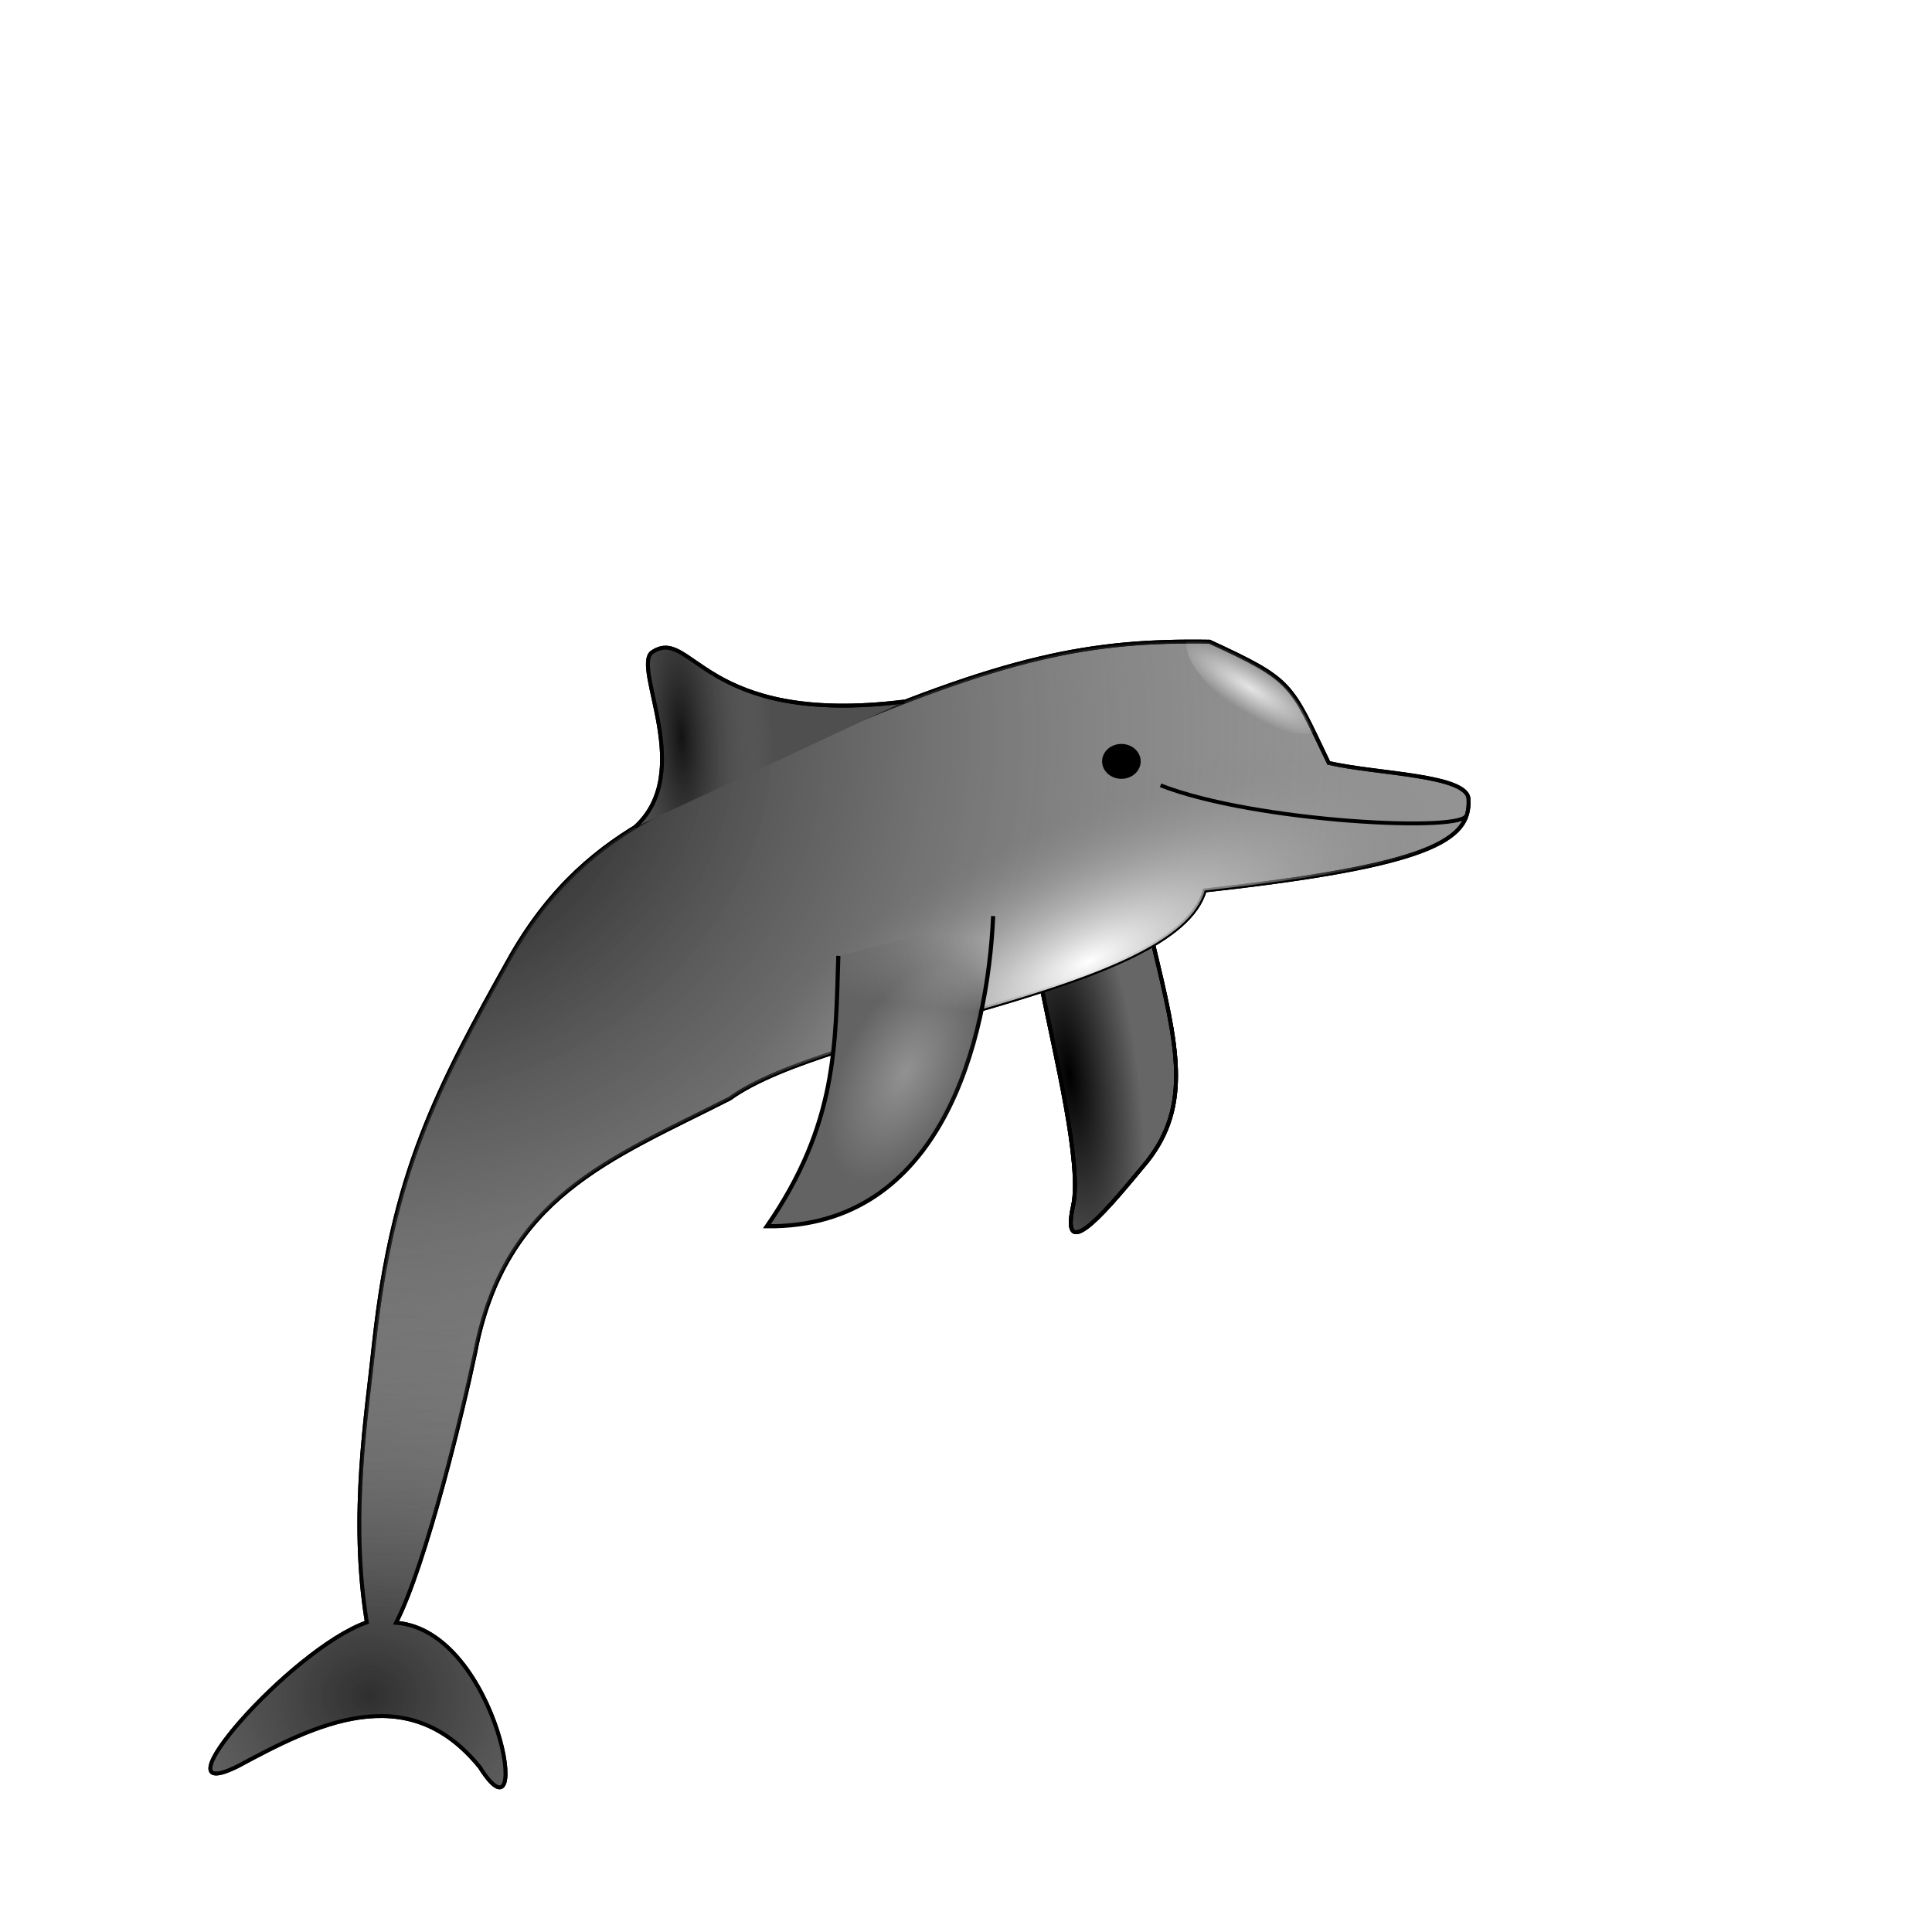
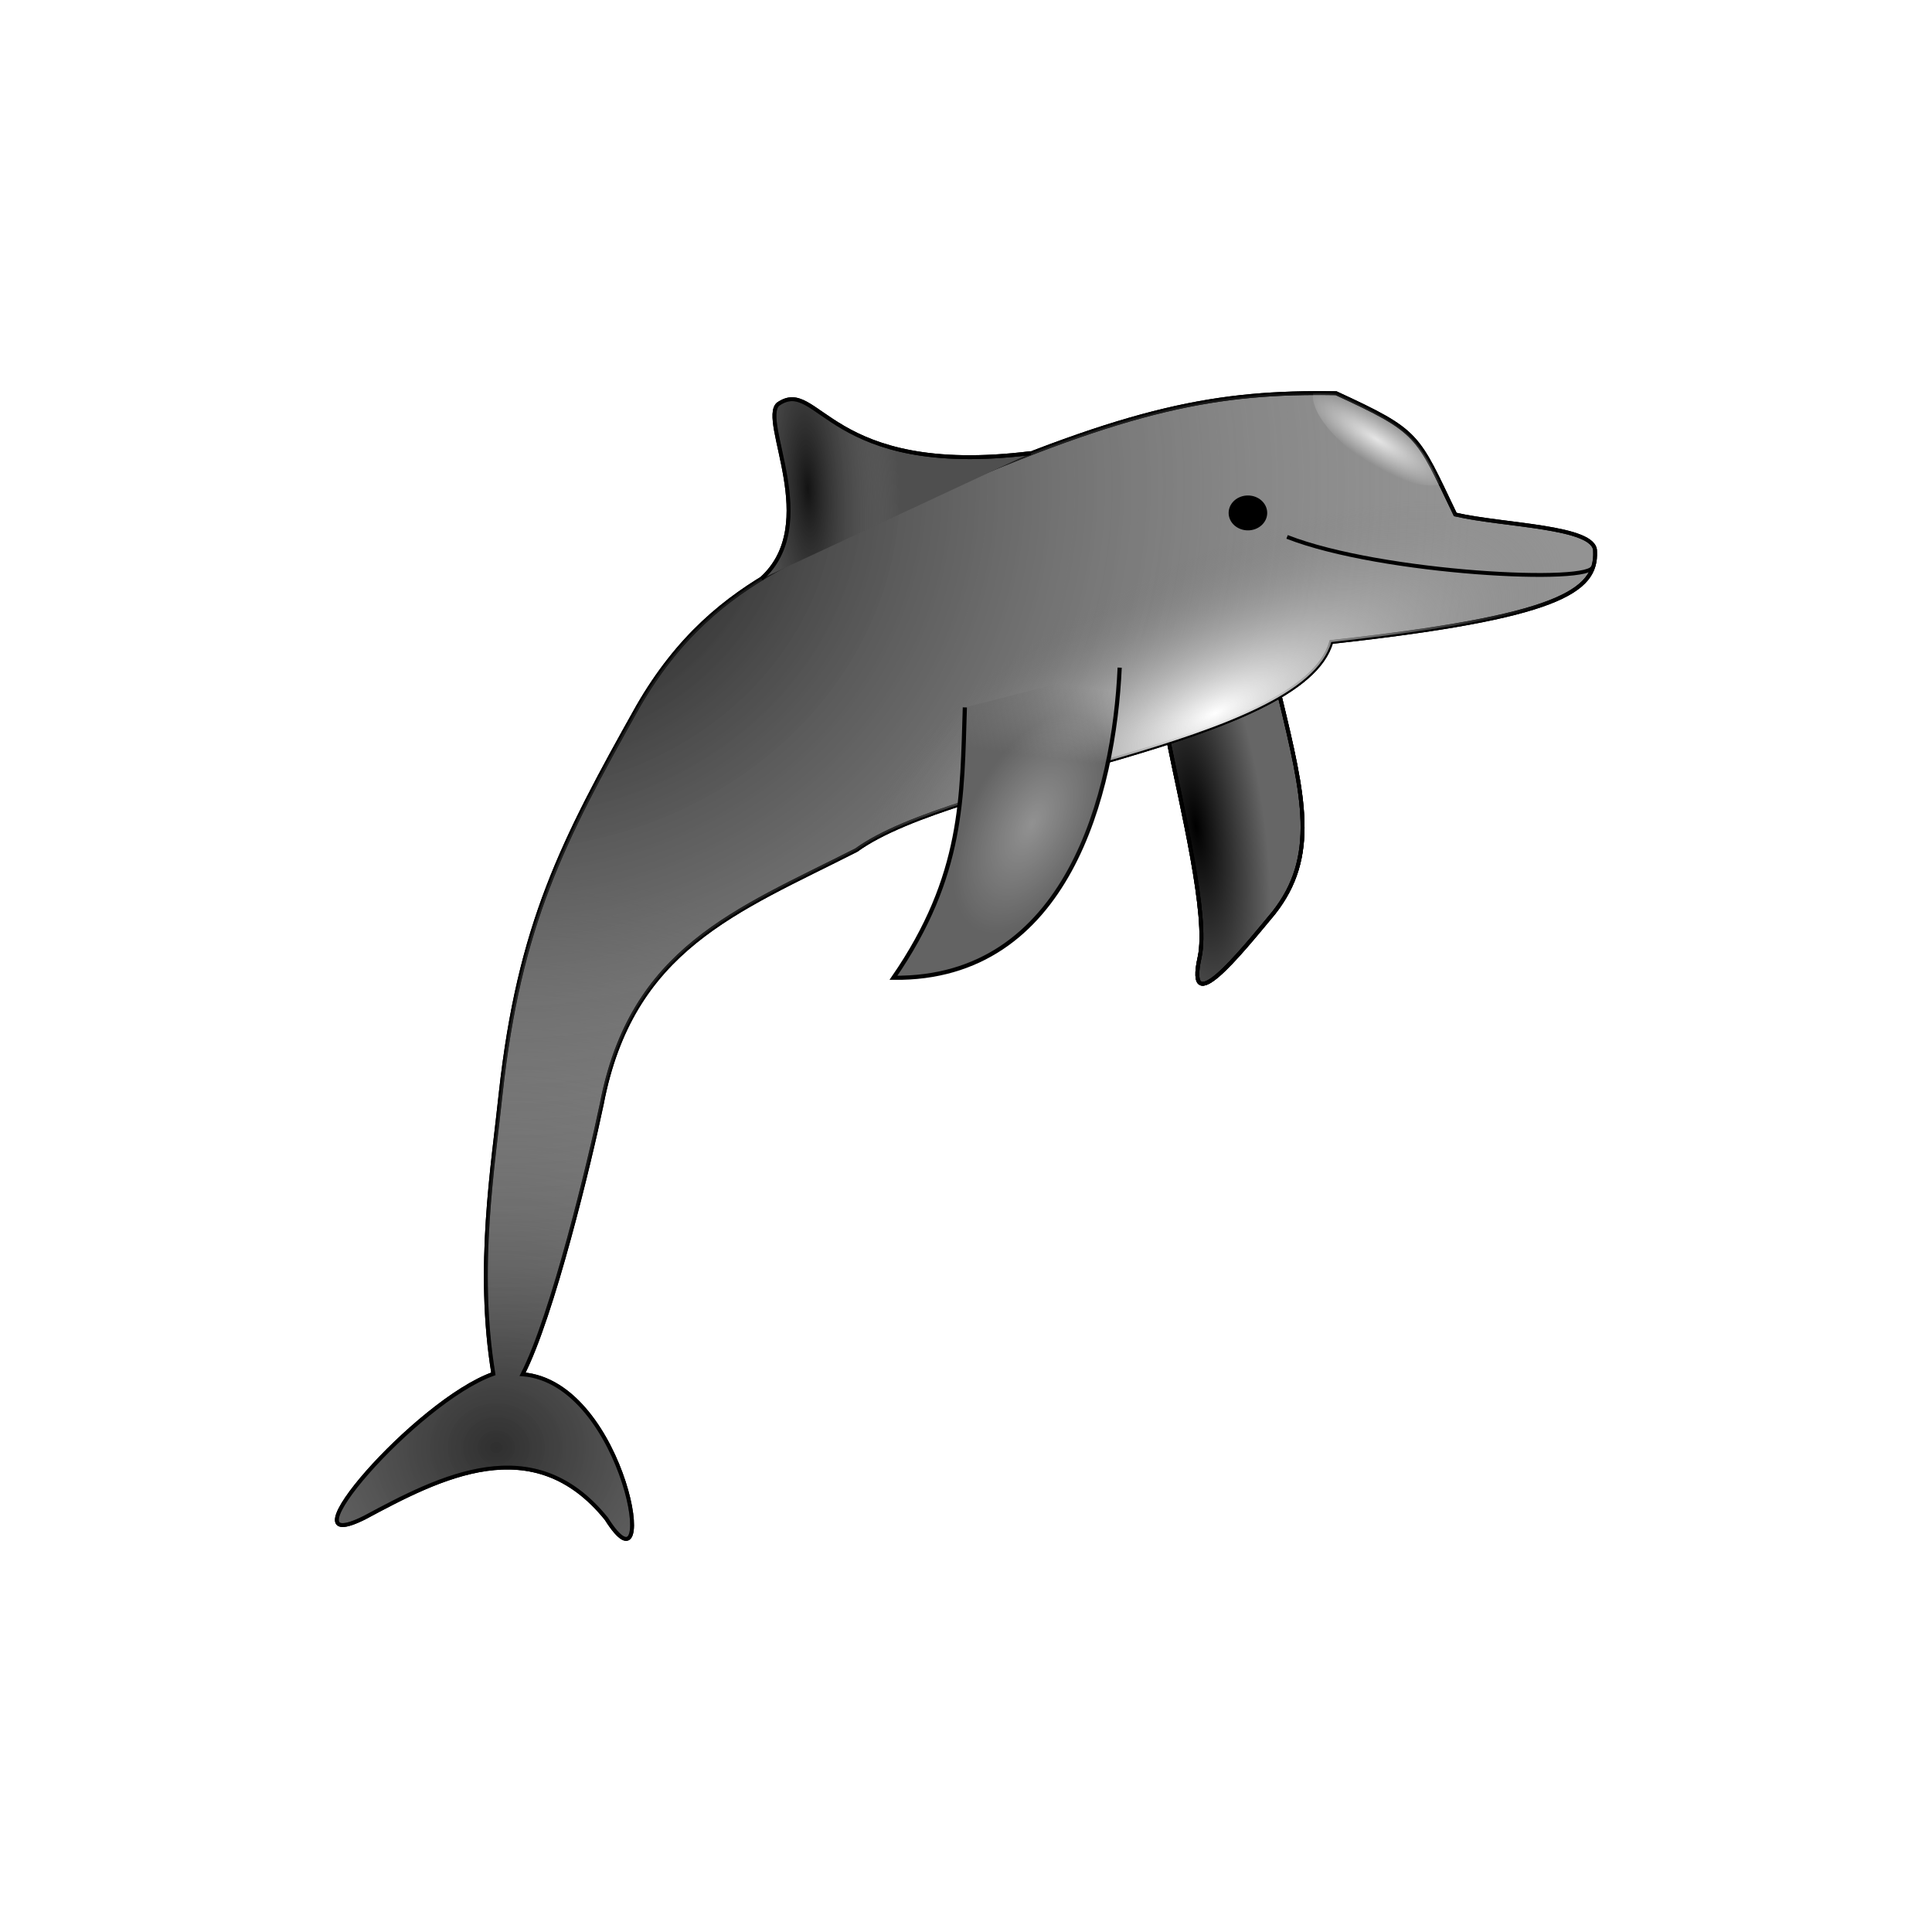
<svg xmlns="http://www.w3.org/2000/svg" xmlns:xlink="http://www.w3.org/1999/xlink" width="500mm" height="500mm" viewBox="0 0 500 500" version="1.1" id="svg1">
  <defs id="defs1">
    <linearGradient id="linearGradient33">
      <stop style="stop-color:#ffffff;stop-opacity:1;" offset="0" id="stop32" />
      <stop style="stop-color:#7a7a7a;stop-opacity:0;" offset="1" id="stop33" />
    </linearGradient>
    <linearGradient id="linearGradient27">
      <stop style="stop-color:#2f2f2f;stop-opacity:1;" offset="0" id="stop27" />
      <stop style="stop-color:#939393;stop-opacity:0;" offset="1" id="stop28" />
    </linearGradient>
    <linearGradient id="linearGradient25">
      <stop style="stop-color:#131313;stop-opacity:1;" offset="0" id="stop25" />
      <stop style="stop-color:#848484;stop-opacity:0;" offset="1" id="stop26" />
    </linearGradient>
    <linearGradient id="linearGradient23">
      <stop style="stop-color:#000000;stop-opacity:1;" offset="0" id="stop23" />
      <stop style="stop-color:#000000;stop-opacity:0;" offset="1" id="stop24" />
    </linearGradient>
    <linearGradient id="linearGradient21">
      <stop style="stop-color:#ffffff;stop-opacity:0.768;" offset="0" id="stop21" />
      <stop style="stop-color:#ffffff;stop-opacity:0;" offset="1" id="stop22" />
    </linearGradient>
    <linearGradient id="linearGradient18">
      <stop style="stop-color:#ffffff;stop-opacity:0.298;" offset="0" id="stop18" />
      <stop style="stop-color:#ffffff;stop-opacity:0;" offset="1" id="stop19" />
    </linearGradient>
    <linearGradient id="linearGradient16">
      <stop style="stop-color:#636363;stop-opacity:1;" offset="0.53" id="stop16" />
      <stop style="stop-color:#636363;stop-opacity:0;" offset="1" id="stop17" />
    </linearGradient>
    <linearGradient id="linearGradient12">
      <stop style="stop-color:#000000;stop-opacity:1;" offset="0" id="stop12" />
      <stop style="stop-color:#7a7a7a;stop-opacity:0;" offset="1" id="stop13" />
    </linearGradient>
    <radialGradient xlink:href="#linearGradient12" id="radialGradient13" cx="87.287" cy="257.561" fx="87.287" fy="257.561" r="143.57" gradientTransform="matrix(0.1171458,1.553823,-1.742841,0.1313963,536.0348,23.21723)" gradientUnits="userSpaceOnUse" />
    <linearGradient xlink:href="#linearGradient16" id="linearGradient17" x1="198.473" y1="277.219" x2="203.512" y2="236.702" gradientUnits="userSpaceOnUse" />
    <radialGradient xlink:href="#linearGradient18" id="radialGradient19" cx="235.077" cy="288.973" fx="235.077" fy="288.973" r="21.023" gradientTransform="matrix(0.7900303,0,0,1.458433,161.4744,-354.0567)" gradientUnits="userSpaceOnUse" />
    <radialGradient xlink:href="#linearGradient21" id="radialGradient22" cx="323.541" cy="177.995" fx="323.541" fy="177.995" r="16.509" gradientTransform="matrix(1.171901,0.7285328,-0.1960128,0.3153016,-20.72768,-113.8374)" gradientUnits="userSpaceOnUse" />
    <radialGradient xlink:href="#linearGradient23" id="radialGradient24" cx="278.057" cy="282.01" fx="278.057" fy="282.01" r="17.819" gradientTransform="matrix(0.9910407,-0.1335603,0.4550442,3.376509,-127.1207,-636.9065)" gradientUnits="userSpaceOnUse" />
    <radialGradient xlink:href="#linearGradient25" id="radialGradient26" cx="176.33" cy="190.777" fx="176.33" fy="190.777" r="35.053" gradientTransform="matrix(0.1209882,2.448125,-0.6743665,0.0333277,283.65,-247.2587)" gradientUnits="userSpaceOnUse" />
    <radialGradient xlink:href="#linearGradient27" id="radialGradient28" cx="95.702" cy="451.098" fx="95.702" fy="451.098" r="163.322" gradientTransform="matrix(1,0,0,0.9109033,0,28.00307)" gradientUnits="userSpaceOnUse" />
    <radialGradient xlink:href="#linearGradient33" id="radialGradient32" gradientUnits="userSpaceOnUse" gradientTransform="matrix(-0.1174314,-0.2452897,0.6186544,-0.2961782,196.7349,326.9805)" cx="124.023" cy="160.889" fx="124.023" fy="160.889" r="143.57" />
  </defs>
  <g id="layer1">
-     <g id="g30">
-       <path style="fill:#666666;fill-opacity:1;stroke:#000000;stroke-width:1.001;stroke-dasharray:none" d="m 269.714,256.263 c 3.311,16.617 10.329,45.204 8.005,55.75 -3.664,16.628 10.21,-0.682 19.166,-11.452 11.447,-14.52 7.901,-29.898 1.609,-55.957" id="path8" />
-       <path style="fill:url(#radialGradient24);fill-opacity:1;stroke:#000000;stroke-width:1.001;stroke-dasharray:none" d="m 269.714,256.263 c 3.311,16.617 10.329,45.204 8.005,55.75 -3.664,16.628 10.21,-0.682 19.166,-11.452 11.447,-14.52 7.901,-29.898 1.609,-55.957" id="path23" />
-       <path style="fill:none;fill-opacity:1;stroke:#000000;stroke-width:1.001;stroke-dasharray:none" d="m 269.714,256.263 c 3.311,16.617 10.329,45.204 8.005,55.75 -3.664,16.628 10.21,-0.682 19.166,-11.452 11.447,-14.52 7.901,-29.898 1.609,-55.957" id="path22" />
-     </g>
-     <g id="g32">
-       <path style="fill:#939393;stroke:#000000;stroke-width:1.001;stroke-dasharray:none;fill-opacity:1" d="m 122.97,350.111 c 7.684,-40.39 34.833,-50.018 65.893,-65.802 25.775,-18.7 115.468,-27.388 122.913,-53.854 58.799,-6.465 68.766,-13.087 68.285,-23.472 0.15,-6.492 -23.667,-6.638 -36.187,-9.532 -10.026,-20.867 -9.118,-21.353 -30.842,-31.387 -30.795,-0.478 -52.724,3.643 -103.614,25.731 -27.944,15.544 -56.304,19.343 -77.045,55.335 -19.594,34.923 -30.742,56.507 -35.531,100.086 -1.927,18.631 -6.409,45.131 -1.908,72.638 -19.906,7.029 -55.871,48.496 -33.31,37.196 19.548,-10.513 43.712,-23.073 62.576,0.324 14.173,22.531 5.056,-35.324 -21.7,-37.415 7.736,-15.019 17.407,-55.18 20.469,-69.847 z" id="path26" />
-       <path style="fill:url(#radialGradient28);stroke:#000000;stroke-width:1.001;stroke-dasharray:none;fill-opacity:1" d="m 122.97,350.111 c 7.684,-40.39 34.833,-50.018 65.893,-65.802 25.775,-18.7 115.468,-27.388 122.913,-53.854 58.799,-6.465 68.766,-13.087 68.285,-23.472 0.15,-6.492 -23.667,-6.638 -36.187,-9.532 -10.026,-20.867 -9.118,-21.353 -30.842,-31.387 -30.795,-0.478 -52.724,3.643 -103.614,25.731 -27.944,15.544 -56.304,19.343 -77.045,55.335 -19.594,34.923 -30.742,56.507 -35.531,100.086 -1.927,18.631 -6.409,45.131 -1.908,72.638 -19.906,7.029 -55.871,48.496 -33.31,37.196 19.548,-10.513 43.712,-23.073 62.576,0.324 14.173,22.531 5.056,-35.324 -21.7,-37.415 7.736,-15.019 17.407,-55.18 20.469,-69.847 z" id="path27" />
-       <path style="fill:url(#radialGradient13);fill-opacity:1;stroke:none;stroke-width:1.001;stroke-dasharray:none;stroke-opacity:1" d="m 380.061,206.984 c 0.15,-6.492 -23.667,-6.638 -36.187,-9.532 -10.026,-20.867 -9.118,-21.353 -30.842,-31.387 -30.795,-0.478 -52.724,3.643 -103.614,25.731 -27.944,15.544 -56.304,19.343 -77.045,55.335 -19.594,34.923 -30.742,56.507 -35.531,100.086 -1.927,18.631 -6.409,45.131 -2.081,71.367 5.736,26.427 23.806,-47.38 28.208,-68.473 7.684,-40.39 34.833,-50.018 65.893,-65.802 25.775,-18.7 115.468,-27.388 122.913,-53.854 58.799,-6.465 68.766,-13.087 68.285,-23.472 z" id="path12" />
-       <path style="fill:url(#radialGradient32);fill-opacity:1;stroke:none;stroke-width:1.001;stroke-dasharray:none;stroke-opacity:1" d="m 380.061,206.984 c 0.15,-6.492 -23.667,-6.638 -36.187,-9.532 -10.026,-20.867 -9.118,-21.353 -30.842,-31.387 -30.795,-0.478 -52.724,3.643 -103.614,25.731 -27.944,15.544 -56.304,19.343 -77.045,55.335 -19.594,34.923 -30.742,56.507 -35.531,100.086 -1.927,18.631 -6.409,45.131 -2.081,71.367 5.736,26.427 23.806,-47.38 28.208,-68.473 7.684,-40.39 34.833,-50.018 65.893,-65.802 25.775,-18.7 115.468,-27.388 122.913,-53.854 58.799,-6.465 68.766,-13.087 68.285,-23.472 z" id="path32" />
-     </g>
-     <g id="g31">
-       <path id="path21" style="fill:url(#radialGradient22);fill-opacity:1;stroke:none;stroke-width:1.001;stroke-dasharray:none;stroke-opacity:1" d="M 313.032 166.065 C 310.988 166.033 309.058 166.085 307.082 166.098 A 21.063 8.749 33.899 0 0 307.755 170.034 A 21.063 8.749 33.899 0 0 330.315 188.521 A 21.063 8.749 33.899 0 0 340.051 189.609 C 333.837 176.893 331.292 174.499 313.032 166.065 z " />
-       <path style="fill:none;stroke:#000000;stroke-width:1.001;stroke-dasharray:none" d="m 300.353,203.248 c 24.531,9.597 79.726,12.305 79.125,7.574" id="path5" />
-       <ellipse style="fill:#000000;fill-opacity:1;stroke:#000000;stroke-width:1.001;stroke-dasharray:none" id="path6" cx="290.215" cy="197.044" rx="4.491" ry="4.014" />
-     </g>
-     <g id="g29">
-       <path style="fill:url(#linearGradient17);fill-opacity:1;stroke:none;stroke-width:1.079;stroke-dasharray:none" d="m 216.956,247.38 c -0.759,23.01 -0.193,43.453 -18.483,69.971 45.143,0.521 57.119,-48.031 58.553,-80.269" id="path15" />
-       <path style="fill:none;fill-opacity:1;stroke:#000000;stroke-width:1.079;stroke-dasharray:none" d="m 216.956,247.38 c -0.759,23.01 -0.193,43.453 -18.483,69.971 45.143,0.521 57.119,-48.031 58.553,-80.269" id="path9" />
-       <ellipse style="fill:url(#radialGradient19);stroke:none;stroke-width:0.859;stroke-dasharray:none;stroke-opacity:1" id="path17" cx="347.193" cy="67.391" rx="16.609" ry="30.661" transform="matrix(0.7744319,0.6326572,-0.5128923,0.8584529,0,0)" />
-     </g>
-     <g id="g28">
-       <path style="fill:#4f4f4f;fill-opacity:1;stroke:none;stroke-width:1.001;stroke-dasharray:none" d="m 164.315,214.073 c 15.707,-14.15 -0.561,-40.867 4.309,-45.183 10.546,-7.289 12.64,19.219 65.401,12.673" id="path24" />
-       <path style="fill:none;fill-opacity:1;stroke:#000000;stroke-width:1.001;stroke-dasharray:none" d="m 164.315,214.073 c 15.707,-14.15 -0.561,-40.867 4.309,-45.183 10.546,-7.289 12.64,19.219 65.401,12.673" id="path7" />
-       <path style="fill:url(#radialGradient26);fill-opacity:1;stroke:#000000;stroke-width:1.001;stroke-dasharray:none" d="m 164.315,214.073 c 15.707,-14.15 -0.561,-40.867 4.309,-45.183 10.546,-7.289 12.64,19.219 65.401,12.673" id="path25" />
+     <g id="g33" transform="translate(32.7454,-64.29965)">
+       <g id="g30">
+         <path style="fill:#666666;fill-opacity:1;stroke:#000000;stroke-width:1.001;stroke-dasharray:none" d="m 269.714,256.263 c 3.311,16.617 10.329,45.204 8.005,55.75 -3.664,16.628 10.21,-0.682 19.166,-11.452 11.447,-14.52 7.901,-29.898 1.609,-55.957" id="path8" />
+         <path style="fill:url(#radialGradient24);fill-opacity:1;stroke:#000000;stroke-width:1.001;stroke-dasharray:none" d="m 269.714,256.263 c 3.311,16.617 10.329,45.204 8.005,55.75 -3.664,16.628 10.21,-0.682 19.166,-11.452 11.447,-14.52 7.901,-29.898 1.609,-55.957" id="path23" />
+         <path style="fill:none;fill-opacity:1;stroke:#000000;stroke-width:1.001;stroke-dasharray:none" d="m 269.714,256.263 c 3.311,16.617 10.329,45.204 8.005,55.75 -3.664,16.628 10.21,-0.682 19.166,-11.452 11.447,-14.52 7.901,-29.898 1.609,-55.957" id="path22" />
+       </g>
+       <g id="g32">
+         <path style="fill:#939393;fill-opacity:1;stroke:#000000;stroke-width:1.001;stroke-dasharray:none" d="m 122.97,350.111 c 7.684,-40.39 34.833,-50.018 65.893,-65.802 25.775,-18.7 115.468,-27.388 122.913,-53.854 58.799,-6.465 68.766,-13.087 68.285,-23.472 0.15,-6.492 -23.667,-6.638 -36.187,-9.532 -10.026,-20.867 -9.118,-21.353 -30.842,-31.387 -30.795,-0.478 -52.724,3.643 -103.614,25.731 -27.944,15.544 -56.304,19.343 -77.045,55.335 -19.594,34.923 -30.742,56.507 -35.531,100.086 -1.927,18.631 -6.409,45.131 -1.908,72.638 -19.906,7.029 -55.871,48.496 -33.31,37.196 19.548,-10.513 43.712,-23.073 62.576,0.324 14.173,22.531 5.056,-35.324 -21.7,-37.415 7.736,-15.019 17.407,-55.18 20.469,-69.847 z" id="path26" />
+         <path style="fill:url(#radialGradient28);fill-opacity:1;stroke:#000000;stroke-width:1.001;stroke-dasharray:none" d="m 122.97,350.111 c 7.684,-40.39 34.833,-50.018 65.893,-65.802 25.775,-18.7 115.468,-27.388 122.913,-53.854 58.799,-6.465 68.766,-13.087 68.285,-23.472 0.15,-6.492 -23.667,-6.638 -36.187,-9.532 -10.026,-20.867 -9.118,-21.353 -30.842,-31.387 -30.795,-0.478 -52.724,3.643 -103.614,25.731 -27.944,15.544 -56.304,19.343 -77.045,55.335 -19.594,34.923 -30.742,56.507 -35.531,100.086 -1.927,18.631 -6.409,45.131 -1.908,72.638 -19.906,7.029 -55.871,48.496 -33.31,37.196 19.548,-10.513 43.712,-23.073 62.576,0.324 14.173,22.531 5.056,-35.324 -21.7,-37.415 7.736,-15.019 17.407,-55.18 20.469,-69.847 z" id="path27" />
+         <path style="fill:url(#radialGradient13);fill-opacity:1;stroke:none;stroke-width:1.001;stroke-dasharray:none;stroke-opacity:1" d="m 380.061,206.984 c 0.15,-6.492 -23.667,-6.638 -36.187,-9.532 -10.026,-20.867 -9.118,-21.353 -30.842,-31.387 -30.795,-0.478 -52.724,3.643 -103.614,25.731 -27.944,15.544 -56.304,19.343 -77.045,55.335 -19.594,34.923 -30.742,56.507 -35.531,100.086 -1.927,18.631 -6.409,45.131 -2.081,71.367 5.736,26.427 23.806,-47.38 28.208,-68.473 7.684,-40.39 34.833,-50.018 65.893,-65.802 25.775,-18.7 115.468,-27.388 122.913,-53.854 58.799,-6.465 68.766,-13.087 68.285,-23.472 z" id="path12" />
+         <path style="fill:url(#radialGradient32);fill-opacity:1;stroke:none;stroke-width:1.001;stroke-dasharray:none;stroke-opacity:1" d="m 380.061,206.984 c 0.15,-6.492 -23.667,-6.638 -36.187,-9.532 -10.026,-20.867 -9.118,-21.353 -30.842,-31.387 -30.795,-0.478 -52.724,3.643 -103.614,25.731 -27.944,15.544 -56.304,19.343 -77.045,55.335 -19.594,34.923 -30.742,56.507 -35.531,100.086 -1.927,18.631 -6.409,45.131 -2.081,71.367 5.736,26.427 23.806,-47.38 28.208,-68.473 7.684,-40.39 34.833,-50.018 65.893,-65.802 25.775,-18.7 115.468,-27.388 122.913,-53.854 58.799,-6.465 68.766,-13.087 68.285,-23.472 z" id="path32" />
+       </g>
+       <g id="g31">
+         <path id="path21" style="fill:url(#radialGradient22);fill-opacity:1;stroke:none;stroke-width:1.001;stroke-dasharray:none;stroke-opacity:1" d="m 313.032,166.065 c -2.044,-0.032 -3.974,0.02 -5.951,0.033 a 21.063,8.749 33.899 0 0 0.673,3.936 21.063,8.749 33.899 0 0 22.56,18.488 21.063,8.749 33.899 0 0 9.735,1.088 c -6.214,-12.716 -8.759,-15.11 -27.018,-23.544 z" />
+         <path style="fill:none;stroke:#000000;stroke-width:1.001;stroke-dasharray:none" d="m 300.353,203.248 c 24.531,9.597 79.726,12.305 79.125,7.574" id="path5" />
+         <ellipse style="fill:#000000;fill-opacity:1;stroke:#000000;stroke-width:1.001;stroke-dasharray:none" id="path6" cx="290.215" cy="197.044" rx="4.491" ry="4.014" />
+       </g>
+       <g id="g29">
+         <path style="fill:url(#linearGradient17);fill-opacity:1;stroke:none;stroke-width:1.079;stroke-dasharray:none" d="m 216.956,247.38 c -0.759,23.01 -0.193,43.453 -18.483,69.971 45.143,0.521 57.119,-48.031 58.553,-80.269" id="path15" />
+         <path style="fill:none;fill-opacity:1;stroke:#000000;stroke-width:1.079;stroke-dasharray:none" d="m 216.956,247.38 c -0.759,23.01 -0.193,43.453 -18.483,69.971 45.143,0.521 57.119,-48.031 58.553,-80.269" id="path9" />
+         <ellipse style="fill:url(#radialGradient19);stroke:none;stroke-width:0.859;stroke-dasharray:none;stroke-opacity:1" id="path17" cx="347.193" cy="67.391" rx="16.609" ry="30.661" transform="matrix(0.7744319,0.6326572,-0.5128923,0.8584529,0,0)" />
+       </g>
+       <g id="g28">
+         <path style="fill:#4f4f4f;fill-opacity:1;stroke:none;stroke-width:1.001;stroke-dasharray:none" d="m 164.315,214.073 c 15.707,-14.15 -0.561,-40.867 4.309,-45.183 10.546,-7.289 12.64,19.219 65.401,12.673" id="path24" />
+         <path style="fill:none;fill-opacity:1;stroke:#000000;stroke-width:1.001;stroke-dasharray:none" d="m 164.315,214.073 c 15.707,-14.15 -0.561,-40.867 4.309,-45.183 10.546,-7.289 12.64,19.219 65.401,12.673" id="path7" />
+         <path style="fill:url(#radialGradient26);fill-opacity:1;stroke:#000000;stroke-width:1.001;stroke-dasharray:none" d="m 164.315,214.073 c 15.707,-14.15 -0.561,-40.867 4.309,-45.183 10.546,-7.289 12.64,19.219 65.401,12.673" id="path25" />
+       </g>
    </g>
  </g>
</svg>
